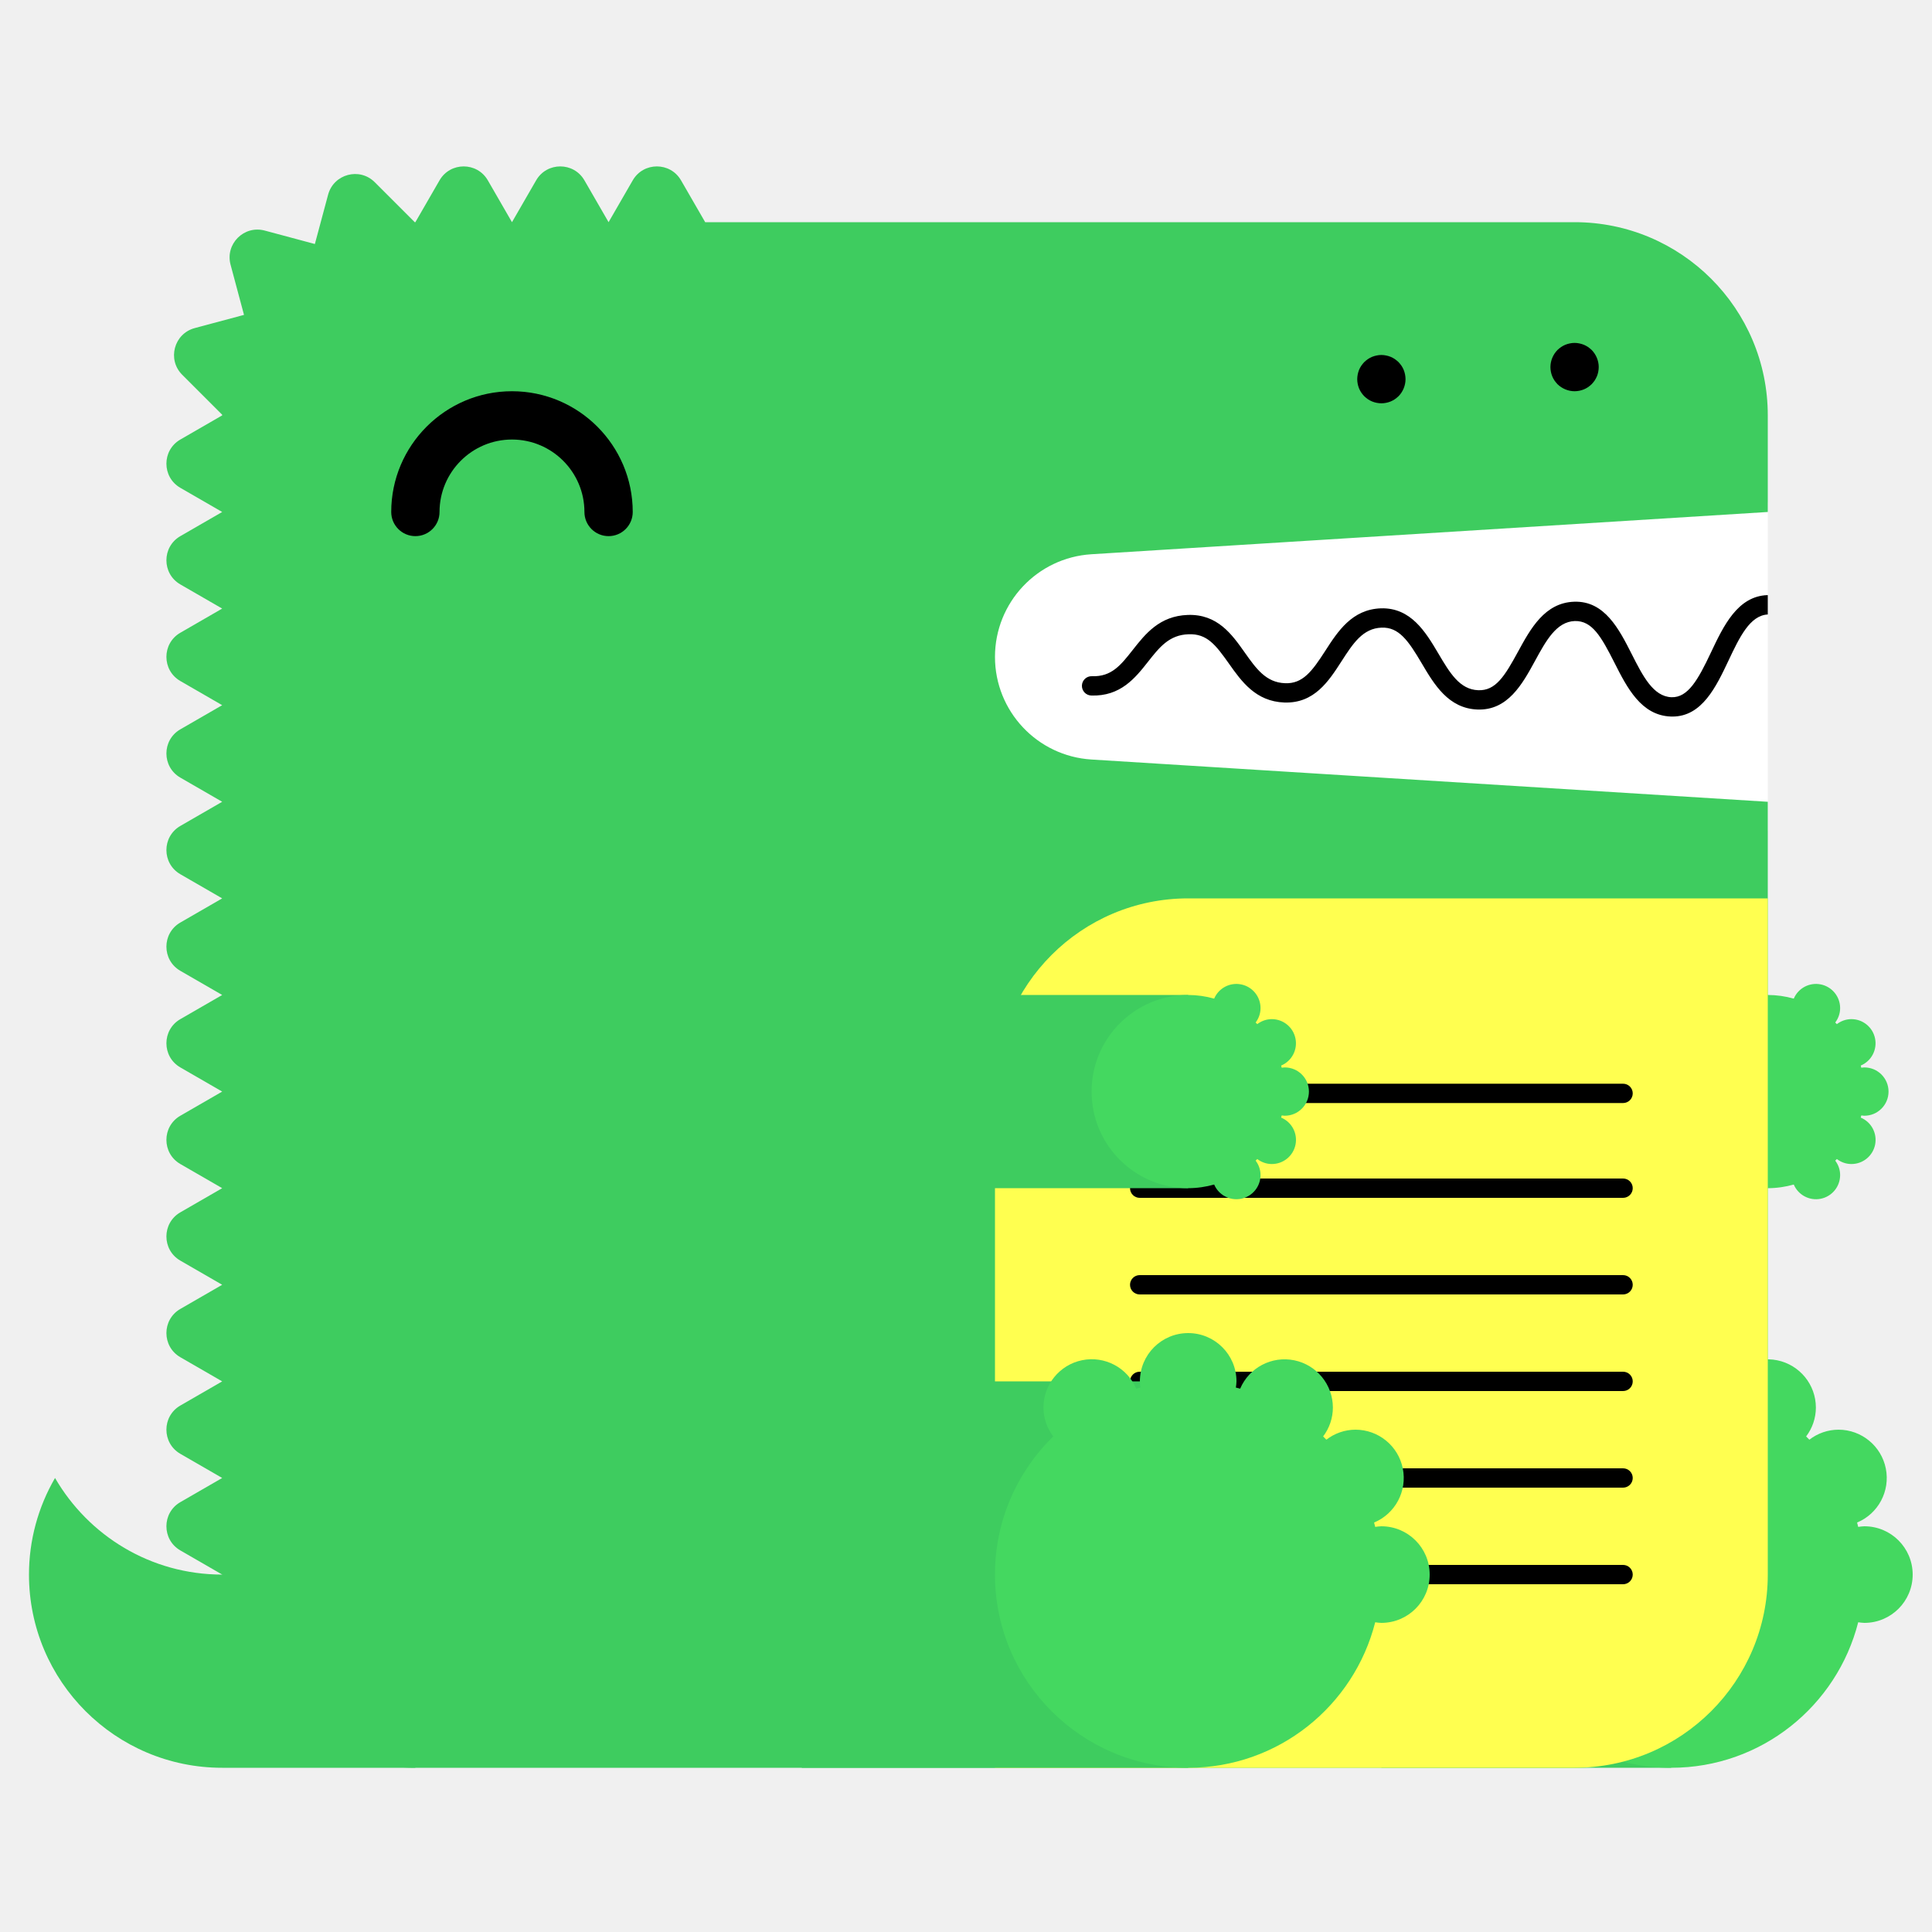
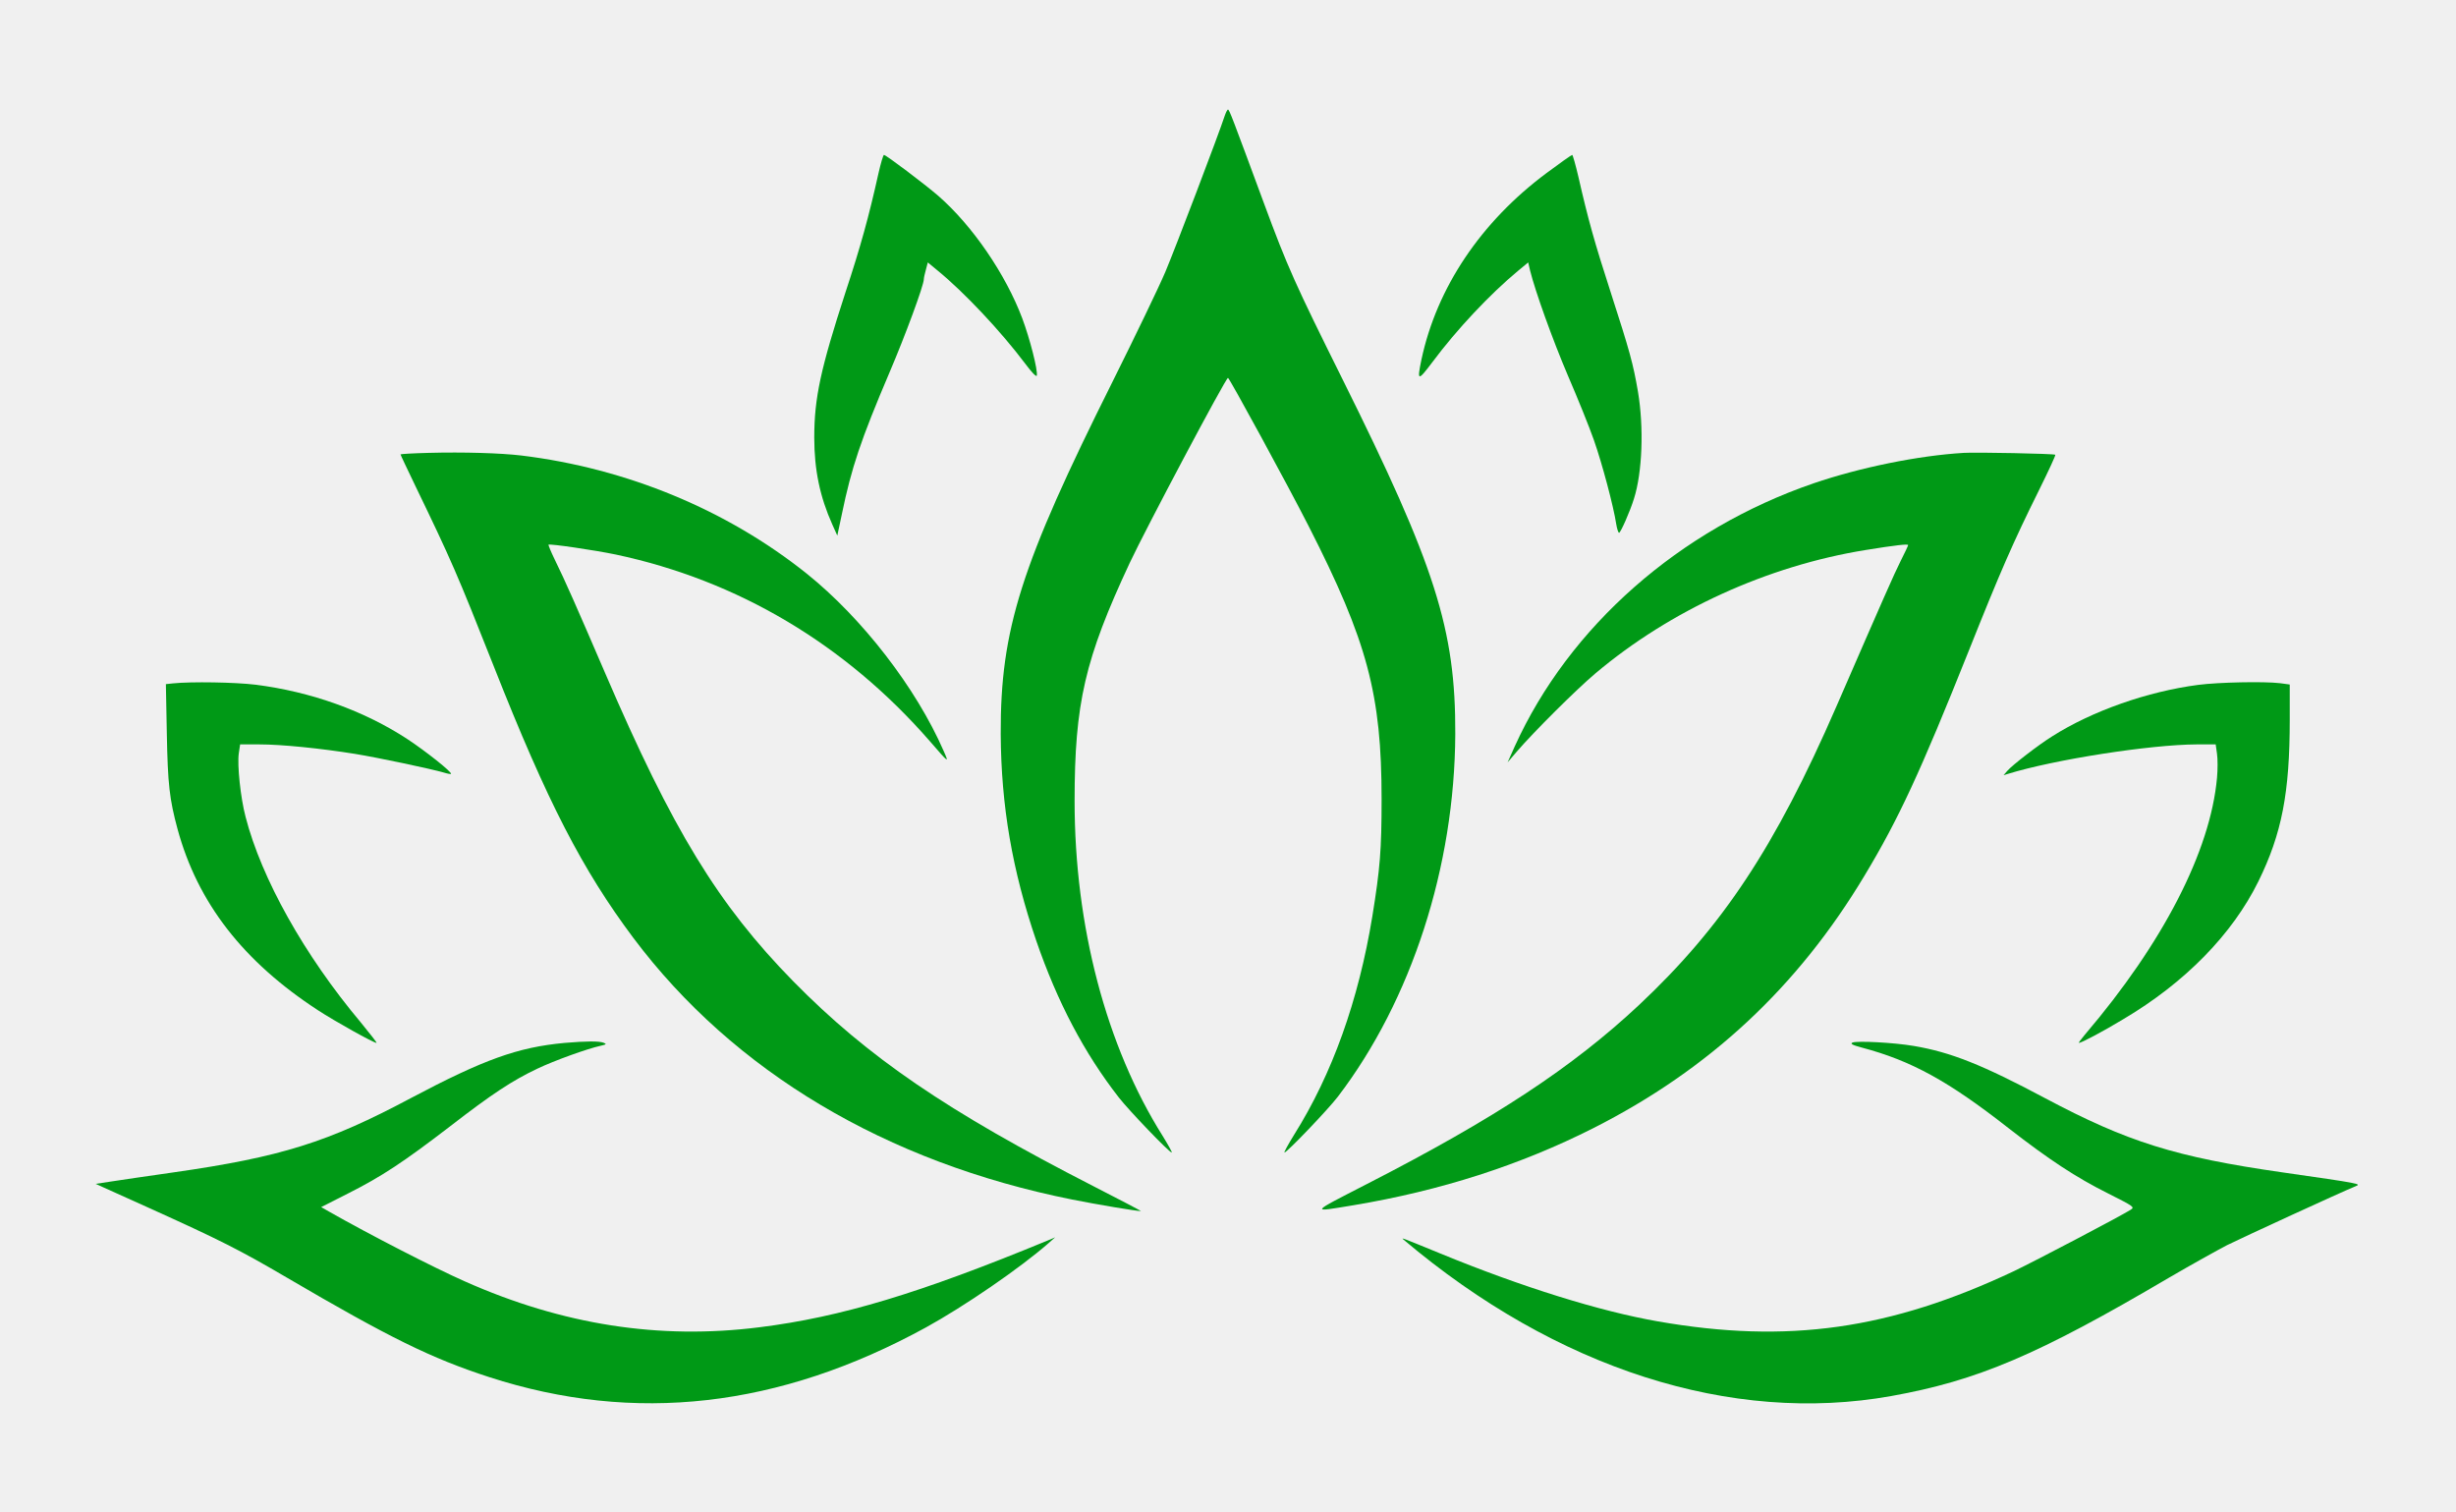
- <svg xmlns="http://www.w3.org/2000/svg" width="200" height="200" viewBox="0 0 200 200">
-   <g fill="none" fill-rule="evenodd">
-     <path fill="#FFF" d="M99 52h84v34H99z" />
-     <path d="M23 163c-7.398 0-13.843-4.027-17.303-10A19.886 19.886 0 0 0 3 163c0 11.046 8.954 20 20 20h20v-20H23z" fill="#3ECC5F" />
-     <path d="M112.98 57.376L183 53V43c0-11.046-8.954-20-20-20H73l-2.5-4.33c-1.112-1.925-3.889-1.925-5 0L63 23l-2.5-4.33c-1.111-1.925-3.889-1.925-5 0L53 23l-2.5-4.33c-1.111-1.925-3.889-1.925-5 0L43 23c-.022 0-.042.003-.065.003l-4.142-4.141c-1.57-1.571-4.252-.853-4.828 1.294l-1.369 5.104-5.192-1.392c-2.148-.575-4.111 1.389-3.535 3.536l1.39 5.193-5.102 1.367c-2.148.576-2.867 3.259-1.296 4.83l4.142 4.142c0 .021-.003.042-.003.064l-4.33 2.5c-1.925 1.111-1.925 3.889 0 5L23 53l-4.33 2.5c-1.925 1.111-1.925 3.889 0 5L23 63l-4.33 2.5c-1.925 1.111-1.925 3.889 0 5L23 73l-4.33 2.5c-1.925 1.111-1.925 3.889 0 5L23 83l-4.33 2.5c-1.925 1.111-1.925 3.889 0 5L23 93l-4.33 2.5c-1.925 1.111-1.925 3.889 0 5L23 103l-4.33 2.5c-1.925 1.111-1.925 3.889 0 5L23 113l-4.33 2.5c-1.925 1.111-1.925 3.889 0 5L23 123l-4.33 2.5c-1.925 1.111-1.925 3.889 0 5L23 133l-4.33 2.5c-1.925 1.111-1.925 3.889 0 5L23 143l-4.33 2.5c-1.925 1.111-1.925 3.889 0 5L23 153l-4.33 2.5c-1.925 1.111-1.925 3.889 0 5L23 163c0 11.046 8.954 20 20 20h120c11.046 0 20-8.954 20-20V83l-70.02-4.376A10.645 10.645 0 0 1 103 68c0-5.621 4.37-10.273 9.98-10.624" fill="#3ECC5F" />
-     <path fill="#3ECC5F" d="M143 183h30v-40h-30z" />
-     <path d="M193 158c-.219 0-.428.037-.639.064-.038-.15-.074-.301-.116-.451A5 5 0 0 0 190.32 148a4.96 4.96 0 0 0-3.016 1.036 26.531 26.531 0 0 0-.335-.336 4.955 4.955 0 0 0 1.011-2.987 5 5 0 0 0-9.599-1.959c-.148-.042-.297-.077-.445-.115.027-.211.064-.42.064-.639a5 5 0 0 0-5-5 5 5 0 0 0-5 5c0 .219.037.428.064.639-.148.038-.297.073-.445.115a4.998 4.998 0 0 0-9.599 1.959c0 1.125.384 2.151 1.011 2.987-3.717 3.632-6.031 8.693-6.031 14.3 0 11.046 8.954 20 20 20 9.339 0 17.16-6.41 19.361-15.064.211.027.42.064.639.064a5 5 0 0 0 5-5 5 5 0 0 0-5-5" fill="#44D860" />
-     <path fill="#3ECC5F" d="M153 123h30v-20h-30z" />
-     <path d="M193 115.5a2.5 2.5 0 1 0 0-5c-.109 0-.214.019-.319.032-.02-.075-.037-.15-.058-.225a2.501 2.501 0 0 0-.963-4.807c-.569 0-1.088.197-1.508.518a6.653 6.653 0 0 0-.168-.168c.314-.417.506-.931.506-1.494a2.5 2.5 0 0 0-4.8-.979A9.987 9.987 0 0 0 183 103c-5.522 0-10 4.478-10 10s4.478 10 10 10c.934 0 1.833-.138 2.69-.377a2.5 2.5 0 0 0 4.8-.979c0-.563-.192-1.077-.506-1.494.057-.055.113-.111.168-.168.42.321.939.518 1.508.518a2.5 2.5 0 0 0 .963-4.807c.021-.074.038-.15.058-.225.105.013.21.032.319.032" fill="#44D860" />
-     <path d="M63 55.5a2.5 2.5 0 0 1-2.5-2.5c0-4.136-3.364-7.5-7.5-7.5s-7.5 3.364-7.5 7.5a2.5 2.5 0 1 1-5 0c0-6.893 5.607-12.5 12.5-12.5S65.5 46.107 65.5 53a2.5 2.5 0 0 1-2.5 2.5" fill="#000" />
-     <path d="M103 183h60c11.046 0 20-8.954 20-20V93h-60c-11.046 0-20 8.954-20 20v70z" fill="#FFFF50" />
-     <path d="M168.02 124h-50.04a1 1 0 1 1 0-2h50.04a1 1 0 1 1 0 2m0 20h-50.04a1 1 0 1 1 0-2h50.04a1 1 0 1 1 0 2m0 20h-50.04a1 1 0 1 1 0-2h50.04a1 1 0 1 1 0 2m0-49.814h-50.04a1 1 0 1 1 0-2h50.04a1 1 0 1 1 0 2m0 19.814h-50.04a1 1 0 1 1 0-2h50.04a1 1 0 1 1 0 2m0 20h-50.04a1 1 0 1 1 0-2h50.04a1 1 0 1 1 0 2M183 61.611c-.012 0-.022-.006-.034-.005-3.09.105-4.552 3.196-5.842 5.923-1.346 2.85-2.387 4.703-4.093 4.647-1.889-.068-2.969-2.202-4.113-4.46-1.314-2.594-2.814-5.536-5.963-5.426-3.046.104-4.513 2.794-5.807 5.167-1.377 2.528-2.314 4.065-4.121 3.994-1.927-.07-2.951-1.805-4.136-3.813-1.321-2.236-2.848-4.75-5.936-4.664-2.994.103-4.465 2.385-5.763 4.4-1.373 2.13-2.335 3.428-4.165 3.351-1.973-.07-2.992-1.51-4.171-3.177-1.324-1.873-2.816-3.993-5.895-3.89-2.928.1-4.399 1.97-5.696 3.618-1.232 1.564-2.194 2.802-4.229 2.724a1 1 0 0 0-.072 2c3.017.101 4.545-1.8 5.872-3.487 1.177-1.496 2.193-2.787 4.193-2.855 1.926-.082 2.829 1.115 4.195 3.045 1.297 1.834 2.769 3.914 5.731 4.021 3.103.104 4.596-2.215 5.918-4.267 1.182-1.834 2.202-3.417 4.15-3.484 1.793-.067 2.769 1.35 4.145 3.681 1.297 2.197 2.766 4.686 5.787 4.796 3.125.108 4.634-2.62 5.949-5.035 1.139-2.088 2.214-4.06 4.119-4.126 1.793-.042 2.728 1.595 4.111 4.33 1.292 2.553 2.757 5.445 5.825 5.556l.169.003c3.064 0 4.518-3.075 5.805-5.794 1.139-2.41 2.217-4.68 4.067-4.773v-2z" fill="#000" />
-     <path fill="#3ECC5F" d="M83 183h40v-40H83z" />
-     <path d="M143 158c-.219 0-.428.037-.639.064-.038-.15-.074-.301-.116-.451A5 5 0 0 0 140.32 148a4.96 4.96 0 0 0-3.016 1.036 26.531 26.531 0 0 0-.335-.336 4.955 4.955 0 0 0 1.011-2.987 5 5 0 0 0-9.599-1.959c-.148-.042-.297-.077-.445-.115.027-.211.064-.42.064-.639a5 5 0 0 0-5-5 5 5 0 0 0-5 5c0 .219.037.428.064.639-.148.038-.297.073-.445.115a4.998 4.998 0 0 0-9.599 1.959c0 1.125.384 2.151 1.011 2.987-3.717 3.632-6.031 8.693-6.031 14.3 0 11.046 8.954 20 20 20 9.339 0 17.16-6.41 19.361-15.064.211.027.42.064.639.064a5 5 0 0 0 5-5 5 5 0 0 0-5-5" fill="#44D860" />
-     <path fill="#3ECC5F" d="M83 123h40v-20H83z" />
-     <path d="M133 115.5a2.5 2.5 0 1 0 0-5c-.109 0-.214.019-.319.032-.02-.075-.037-.15-.058-.225a2.501 2.501 0 0 0-.963-4.807c-.569 0-1.088.197-1.508.518a6.653 6.653 0 0 0-.168-.168c.314-.417.506-.931.506-1.494a2.5 2.5 0 0 0-4.8-.979A9.987 9.987 0 0 0 123 103c-5.522 0-10 4.478-10 10s4.478 10 10 10c.934 0 1.833-.138 2.69-.377a2.5 2.5 0 0 0 4.8-.979c0-.563-.192-1.077-.506-1.494.057-.055.113-.111.168-.168.42.321.939.518 1.508.518a2.5 2.5 0 0 0 .963-4.807c.021-.074.038-.15.058-.225.105.013.21.032.319.032" fill="#44D860" />
-     <path d="M143 41.75c-.16 0-.33-.02-.49-.05a2.52 2.52 0 0 1-.47-.14c-.15-.06-.29-.14-.431-.23-.13-.09-.259-.2-.38-.31-.109-.12-.219-.24-.309-.38s-.17-.28-.231-.43a2.619 2.619 0 0 1-.189-.96c0-.16.02-.33.05-.49.03-.16.08-.31.139-.47.061-.15.141-.29.231-.43.09-.13.2-.26.309-.38.121-.11.25-.22.38-.31.141-.09.281-.17.431-.23.149-.06.31-.11.47-.14.32-.07.65-.07.98 0 .159.03.32.08.47.14.149.06.29.14.43.23.13.09.259.2.38.31.11.12.22.25.31.38.09.14.17.28.23.43.06.16.11.31.14.47.029.16.05.33.05.49 0 .66-.271 1.31-.73 1.77-.121.11-.25.22-.38.31-.14.09-.281.17-.43.23a2.565 2.565 0 0 1-.96.19m20-1.25c-.66 0-1.3-.27-1.771-.73a3.802 3.802 0 0 1-.309-.38c-.09-.14-.17-.28-.231-.43a2.619 2.619 0 0 1-.189-.96c0-.66.27-1.3.729-1.77.121-.11.25-.22.38-.31.141-.09.281-.17.431-.23.149-.06.31-.11.47-.14.32-.07.66-.07.98 0 .159.03.32.08.47.14.149.06.29.14.43.23.13.09.259.2.38.31.459.47.73 1.11.73 1.77 0 .16-.021.33-.05.49-.03.16-.08.32-.14.47-.07.15-.14.29-.23.43-.09.13-.2.26-.31.38-.121.11-.25.22-.38.31-.14.09-.281.17-.43.23a2.565 2.565 0 0 1-.96.19" fill="#000" />
+ <svg xmlns="http://www.w3.org/2000/svg" version="1.0" width="1300pt" height="800pt" viewBox="0 0 1300 800" preserveAspectRatio="xMidYMid meet">
+   <g transform="translate(0,800) scale(0.1,-0.1)" fill="#009916" stroke="none">
+     <path d="M6483 7388 c-33 -101 -263 -705 -315 -828 -34 -80 -160 -341 -279 -580 -485 -970 -594 -1311 -592 -1865 2 -380 61 -722 188 -1094 112 -325 254 -595 438 -831 55 -70 266 -290 279 -290 4 0 -18 39 -48 88 -299 475 -466 1111 -466 1772 0 517 54 752 292 1261 84 179 508 979 520 979 7 0 316 -567 427 -785 311 -610 386 -891 386 -1445 0 -268 -8 -367 -49 -620 -73 -446 -213 -836 -414 -1156 -32 -52 -55 -94 -51 -94 13 0 233 230 283 296 389 510 618 1217 621 1919 2 553 -105 889 -598 1880 -250 503 -289 589 -415 930 -167 452 -183 495 -190 495 -4 0 -11 -15 -17 -32z" fill="#009916" />
+     <path d="M4650 7083 c-51 -229 -94 -386 -175 -631 -131 -403 -165 -558 -165 -768 0 -171 30 -314 96 -461 l26 -58 24 113 c51 248 101 395 252 750 83 194 182 462 182 494 0 7 5 30 11 51 l10 38 52 -43 c142 -116 336 -323 463 -492 35 -47 60 -73 62 -64 6 29 -37 196 -77 303 -88 234 -264 491 -444 648 -73 63 -277 217 -288 217 -4 0 -17 -44 -29 -97z" fill="#009916" />
+     <path d="M8186 7084 c-348 -259 -581 -607 -662 -987 -24 -116 -20 -117 60 -11 126 169 302 357 453 482 l52 43 10 -43 c28 -112 118 -363 201 -558 51 -118 113 -271 137 -340 43 -122 104 -351 118 -444 4 -25 11 -46 15 -46 8 0 58 113 79 181 44 139 53 375 21 566 -26 150 -42 209 -145 528 -84 259 -119 384 -170 608 -15 64 -30 117 -33 117 -4 0 -65 -43 -136 -96z" fill="#009916" />
+     <path d="M2268 5603 c-82 -2 -148 -6 -148 -8 0 -3 37 -80 81 -172 187 -387 217 -455 414 -953 283 -717 468 -1074 738 -1435 531 -707 1337 -1187 2322 -1384 125 -25 343 -62 364 -61 3 0 -111 60 -254 133 -773 396 -1192 682 -1586 1083 -398 406 -639 801 -997 1634 -152 353 -210 485 -266 599 -20 41 -34 76 -33 78 7 6 240 -28 356 -52 646 -137 1215 -475 1661 -986 104 -120 104 -120 75 -54 -146 335 -432 704 -725 939 -423 338 -953 557 -1510 625 -109 13 -305 19 -492 14z" fill="#009916" />
+     <path d="M10395 5603 c-241 -14 -552 -78 -795 -161 -711 -244 -1294 -758 -1582 -1392 l-38 -85 47 55 c89 104 318 332 418 416 396 334 910 569 1431 653 154 25 224 33 224 26 0 -3 -17 -40 -39 -83 -36 -72 -88 -190 -341 -772 -323 -742 -603 -1165 -1044 -1579 -354 -331 -764 -601 -1441 -948 -305 -157 -301 -150 -70 -112 461 77 881 212 1269 408 614 311 1081 746 1435 1336 180 299 295 547 551 1188 169 424 236 577 371 849 51 103 91 189 88 191 -6 6 -422 14 -484 10z" fill="#009916" />
+     <path d="M916 4383 l-38 -4 5 -262 c5 -268 14 -347 57 -506 106 -389 347 -700 743 -958 90 -59 295 -173 310 -173 4 0 -34 48 -83 108 -299 356 -526 762 -610 1088 -27 102 -45 276 -36 337 l7 47 102 0 c118 0 324 -21 505 -50 123 -20 402 -79 471 -99 19 -6 36 -9 38 -7 8 8 -135 121 -229 183 -230 151 -512 252 -806 289 -106 13 -340 17 -436 7z" fill="#009916" />
+     <path d="M11635 4375 c-268 -35 -561 -138 -772 -272 -71 -44 -211 -152 -238 -183 l-20 -23 20 6 c248 77 758 156 1002 157 l101 0 7 -50 c4 -27 4 -84 0 -127 -35 -387 -285 -874 -700 -1360 -20 -24 -34 -43 -31 -43 13 0 130 62 234 125 328 194 578 450 716 730 124 252 166 469 166 856 l0 186 -52 7 c-85 10 -325 5 -433 -9z" fill="#009916" />
+     <path d="M2988 2480 c-247 -23 -426 -87 -815 -293 -437 -233 -687 -311 -1253 -392 -140 -20 -291 -42 -335 -49 l-79 -12 284 -128 c374 -169 479 -222 728 -368 543 -318 764 -427 1072 -527 769 -249 1535 -162 2311 263 202 111 497 313 649 446 l35 31 -40 -17 c-676 -279 -1093 -405 -1525 -459 -530 -67 -1043 13 -1560 243 -163 72 -505 248 -718 369 l-42 24 142 72 c180 91 292 165 541 356 221 171 329 242 462 305 88 42 265 106 335 121 30 7 32 9 15 16 -24 9 -90 9 -207 -1z" fill="#009916" />
+     <path d="M9806 2482 c-14 -6 -3 -13 50 -27 260 -69 456 -176 774 -425 216 -168 359 -262 527 -346 139 -70 143 -73 121 -87 -55 -35 -513 -275 -618 -325 -656 -309 -1197 -386 -1884 -266 -305 53 -718 181 -1151 359 -208 85 -211 87 -195 73 809 -683 1734 -979 2581 -827 457 82 775 217 1471 627 115 67 253 144 307 172 83 41 600 279 681 312 29 12 28 13 -390 73 -565 81 -819 161 -1254 392 -334 178 -501 244 -696 277 -106 18 -299 28 -324 18z" fill="#009916" />
  </g>
</svg>
